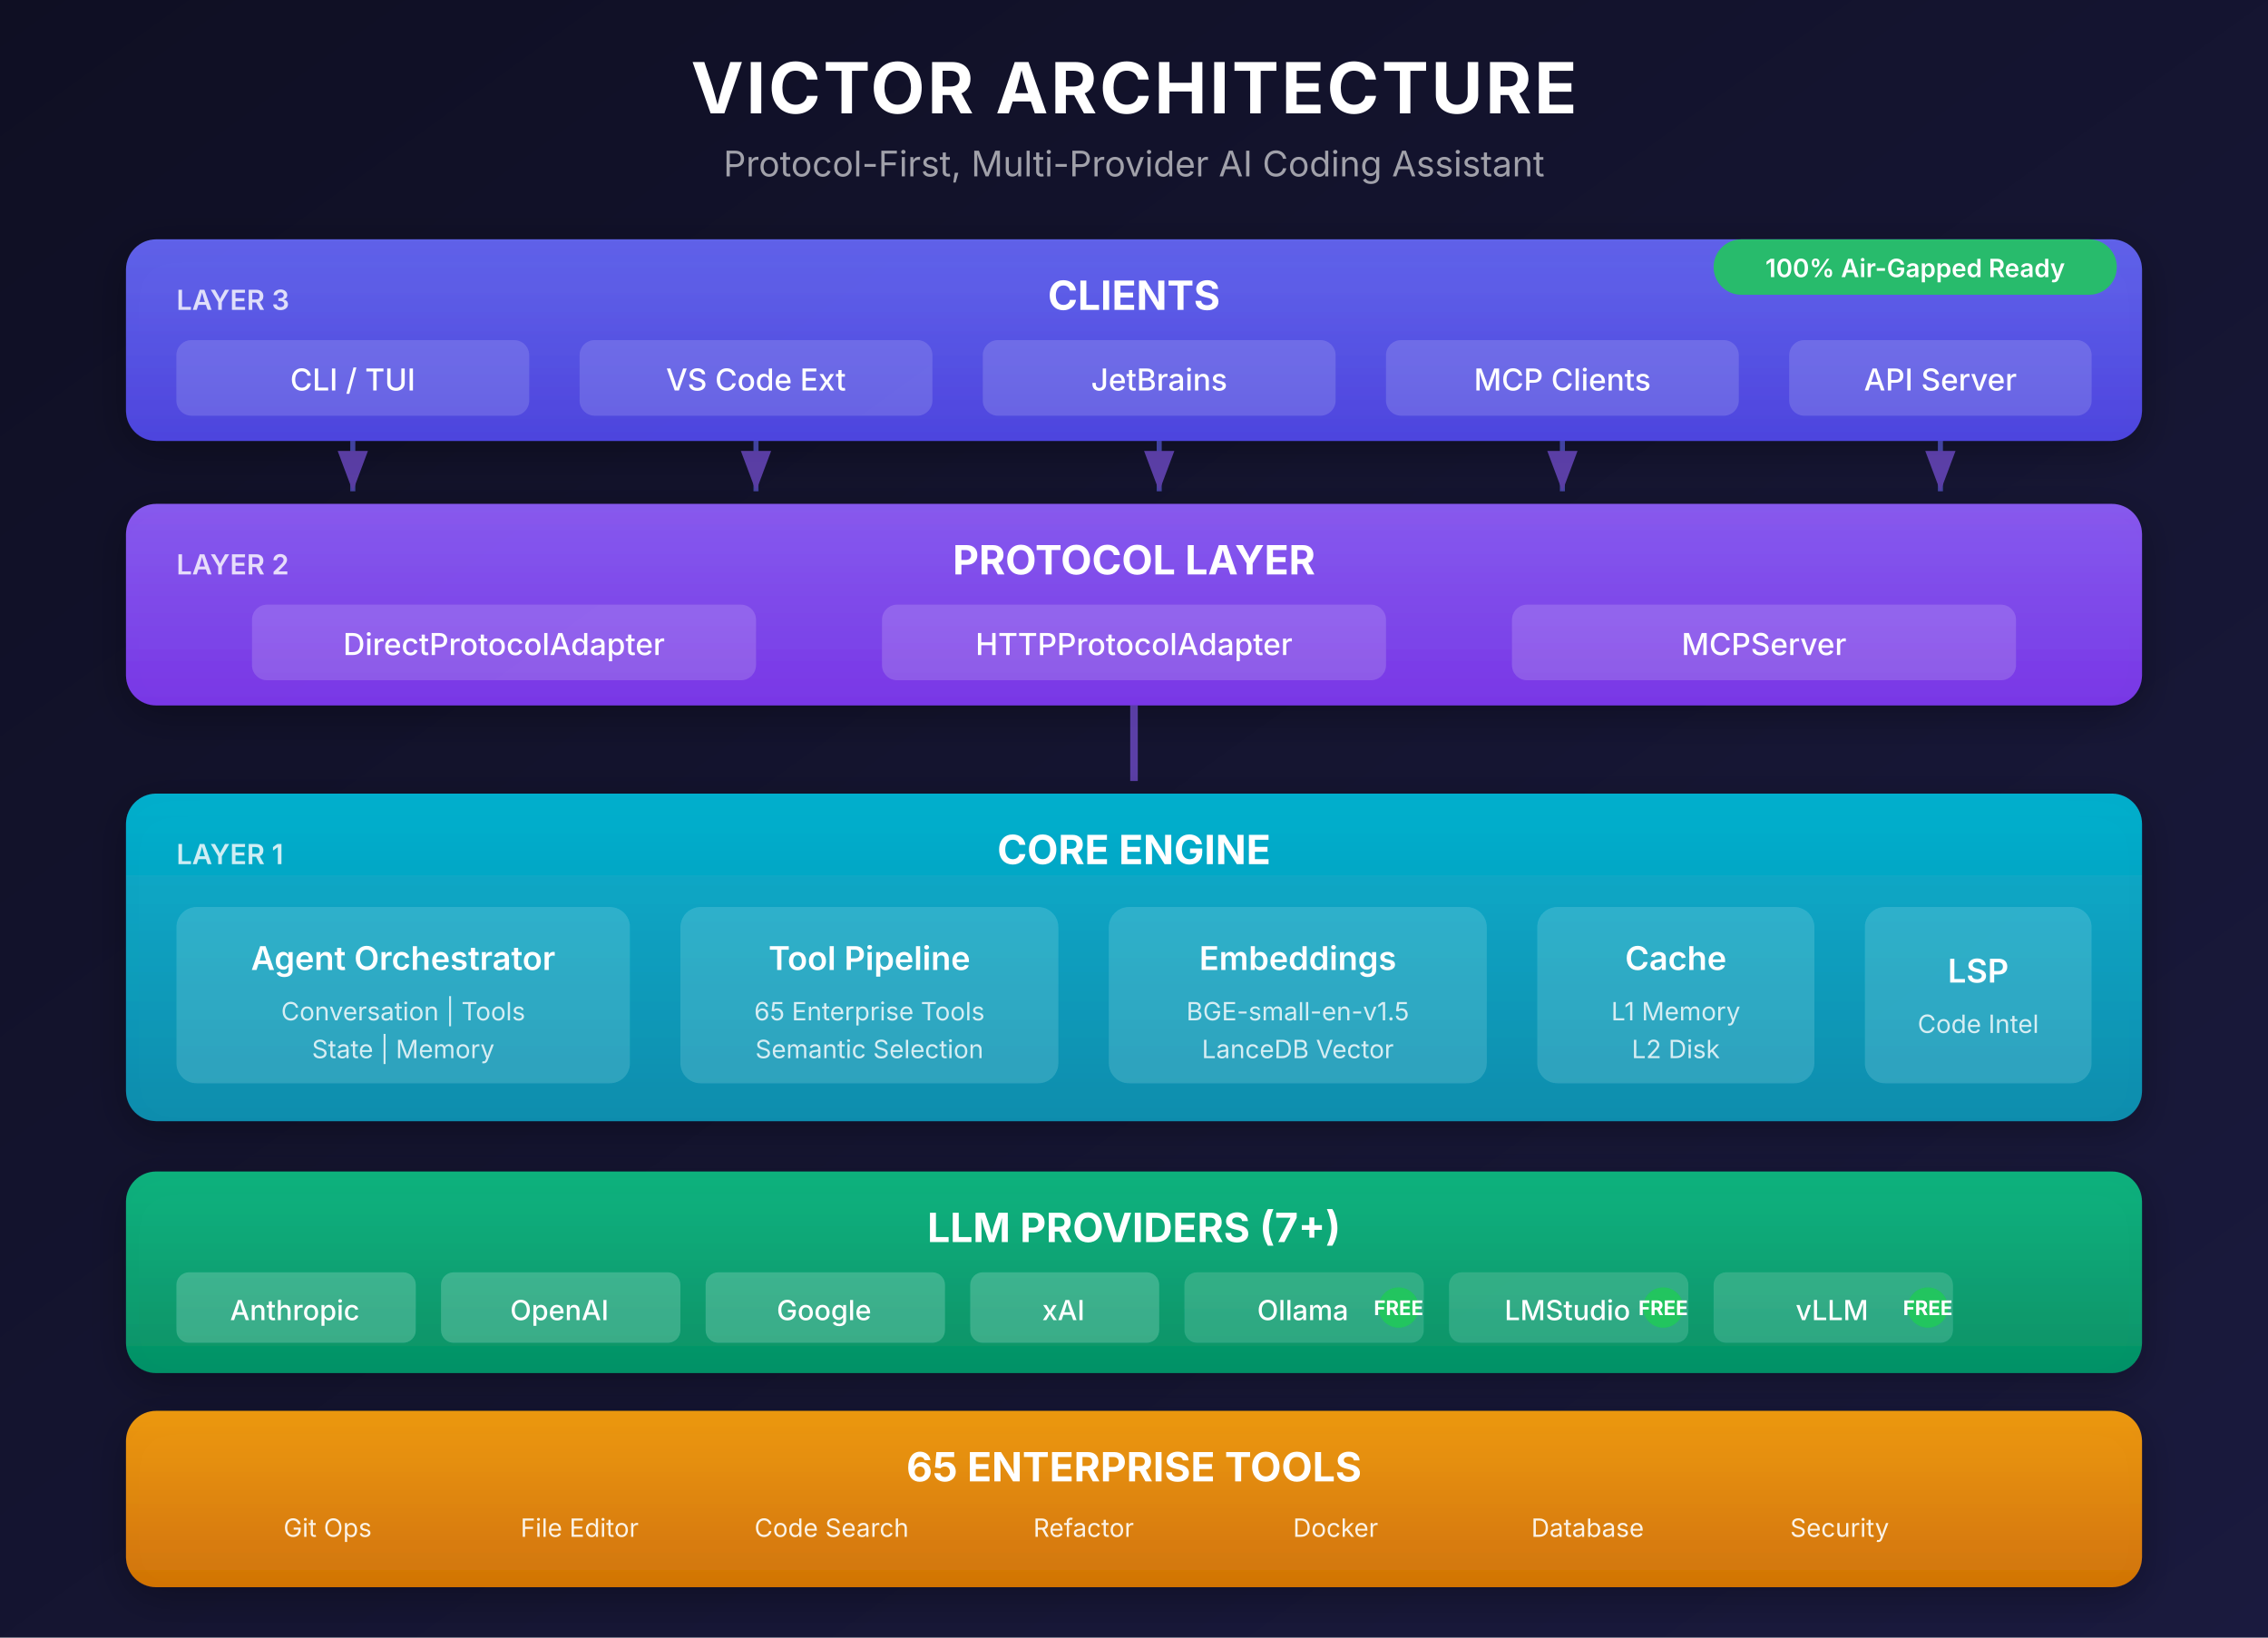
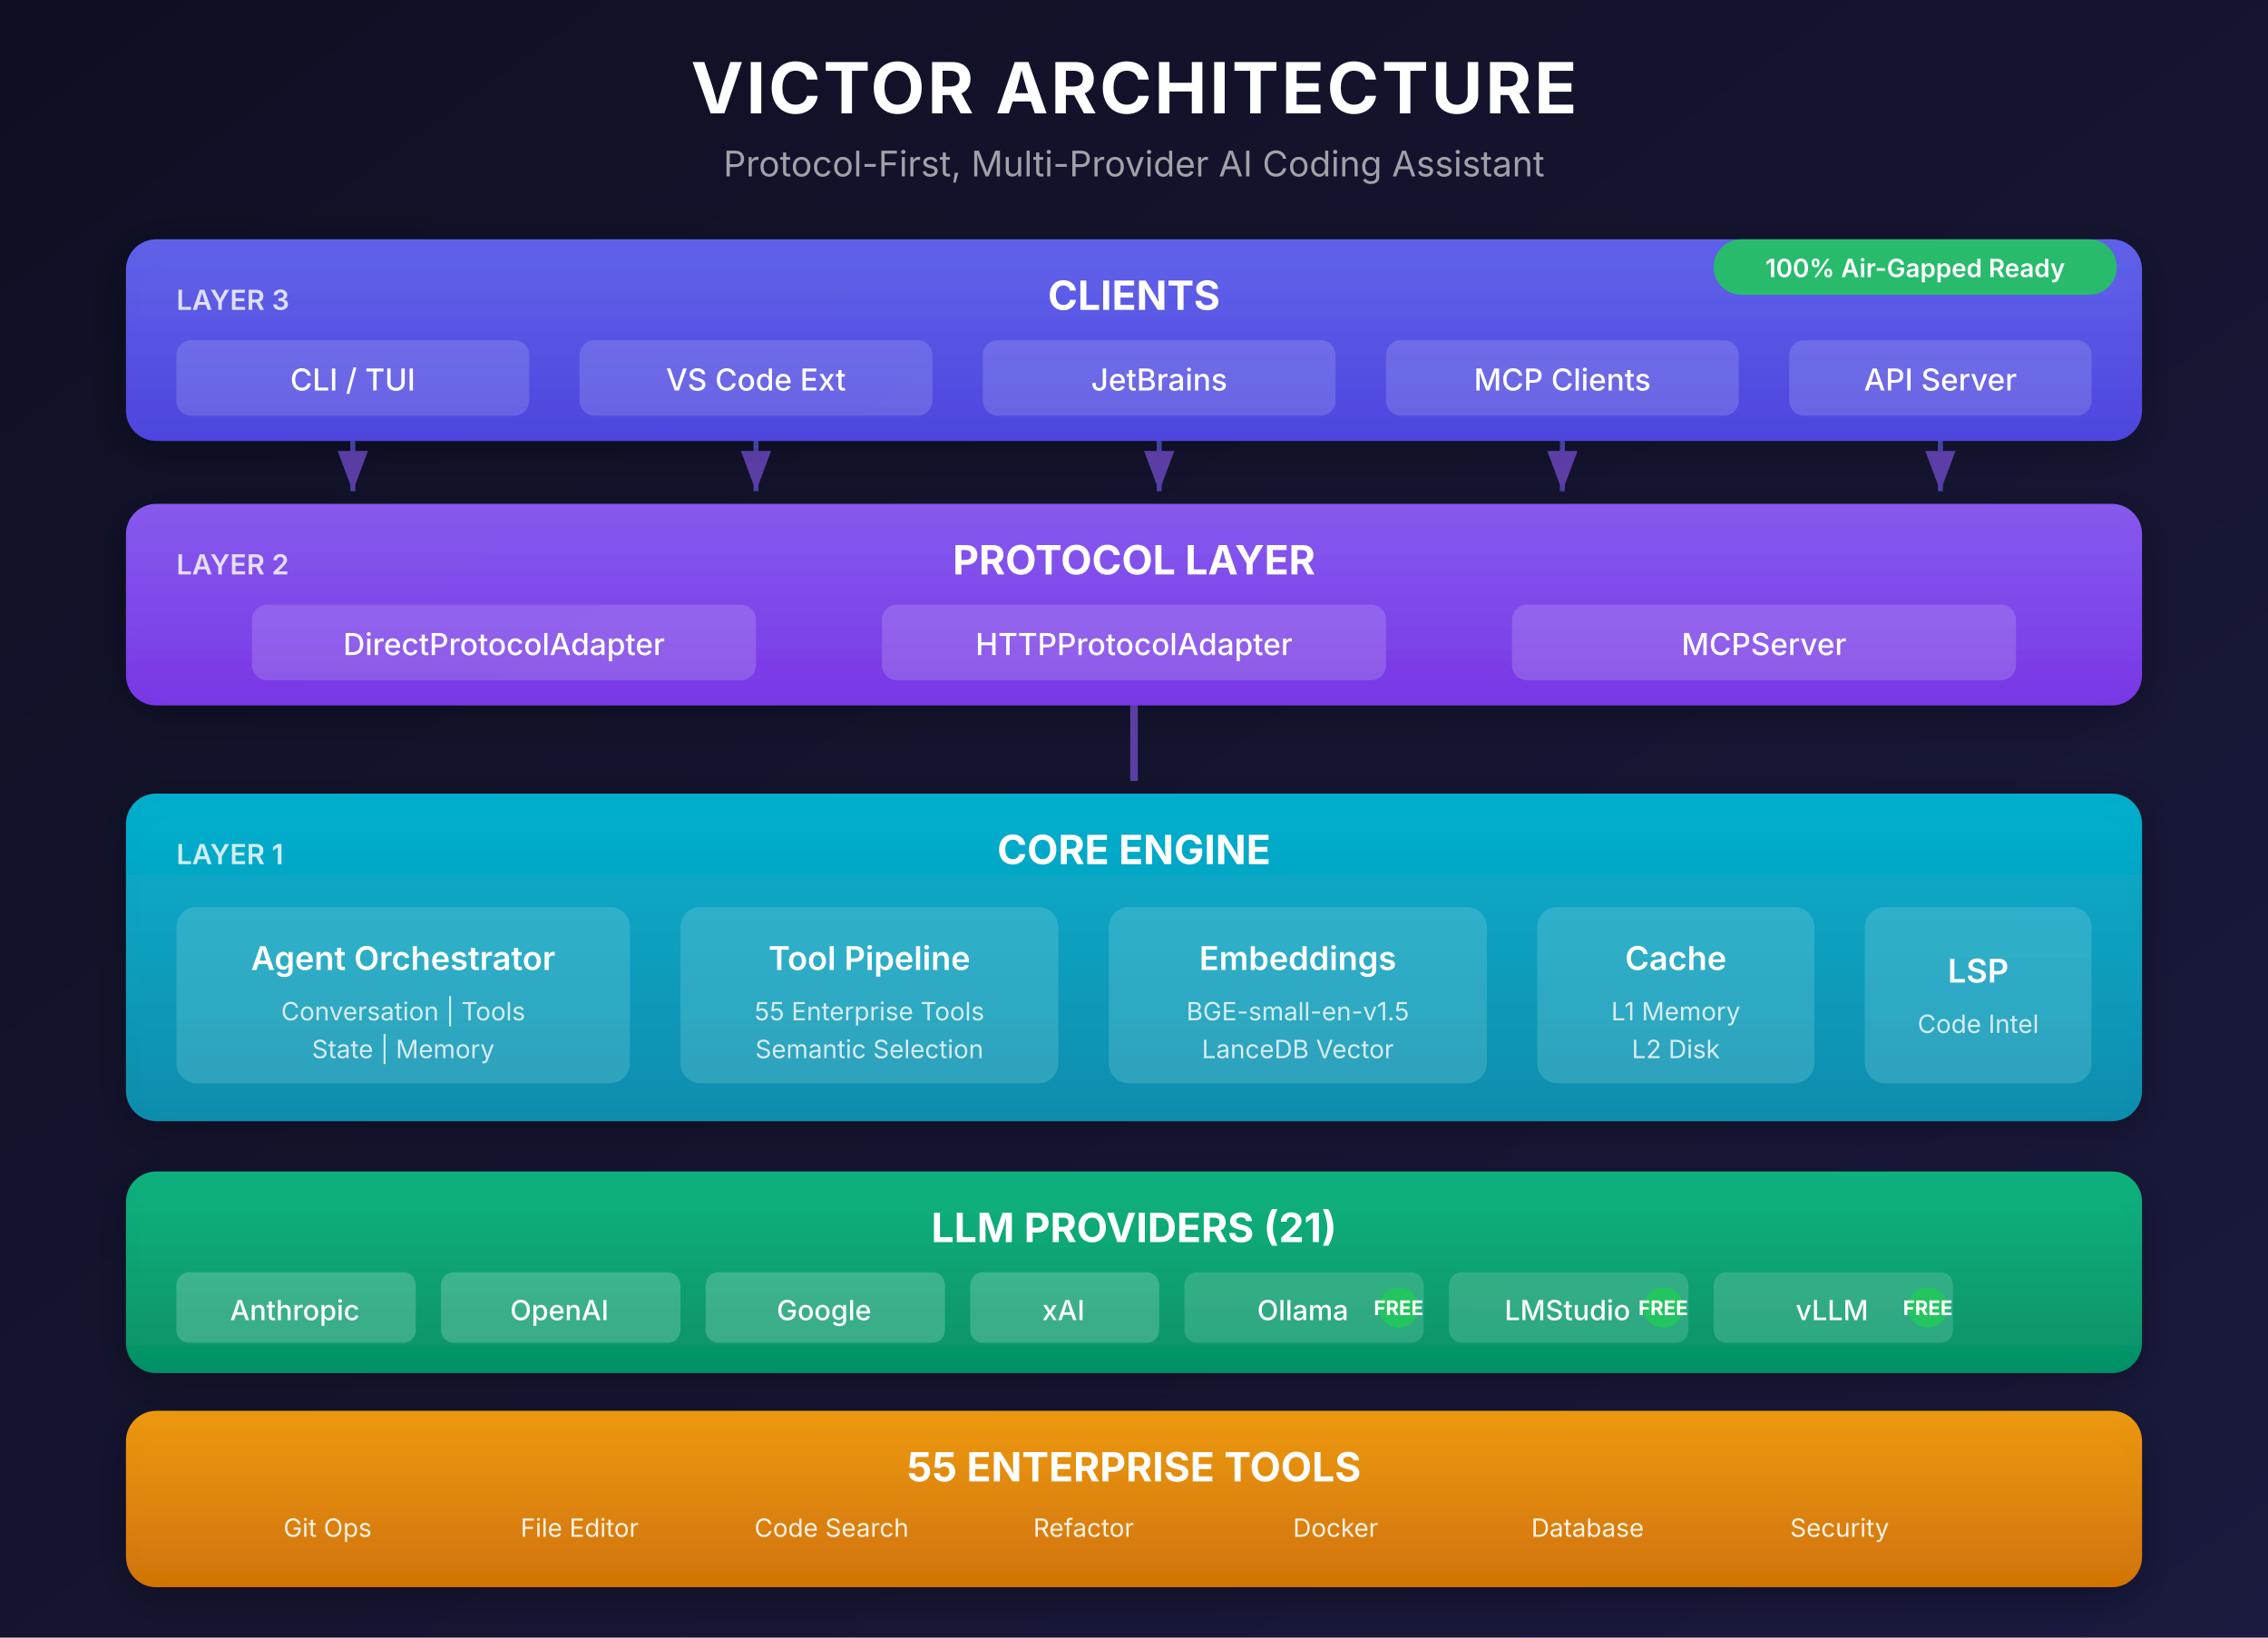
<svg xmlns="http://www.w3.org/2000/svg" viewBox="0 0 900 650" font-family="system-ui, -apple-system, sans-serif">
  <defs>
    <linearGradient id="bgGradient" x1="0%" y1="0%" x2="100%" y2="100%">
      <stop offset="0%" style="stop-color:#0f0f23" />
      <stop offset="100%" style="stop-color:#1a1a3e" />
    </linearGradient>
    <linearGradient id="clientGradient" x1="0%" y1="0%" x2="0%" y2="100%">
      <stop offset="0%" style="stop-color:#6366f1" />
      <stop offset="100%" style="stop-color:#4f46e5" />
    </linearGradient>
    <linearGradient id="protocolGradient" x1="0%" y1="0%" x2="0%" y2="100%">
      <stop offset="0%" style="stop-color:#8b5cf6" />
      <stop offset="100%" style="stop-color:#7c3aed" />
    </linearGradient>
    <linearGradient id="coreGradient" x1="0%" y1="0%" x2="0%" y2="100%">
      <stop offset="0%" style="stop-color:#06b6d4" />
      <stop offset="100%" style="stop-color:#0891b2" />
    </linearGradient>
    <linearGradient id="providerGradient" x1="0%" y1="0%" x2="0%" y2="100%">
      <stop offset="0%" style="stop-color:#10b981" />
      <stop offset="100%" style="stop-color:#059669" />
    </linearGradient>
    <linearGradient id="toolGradient" x1="0%" y1="0%" x2="0%" y2="100%">
      <stop offset="0%" style="stop-color:#f59e0b" />
      <stop offset="100%" style="stop-color:#d97706" />
    </linearGradient>
    <filter id="shadow" x="-20%" y="-20%" width="140%" height="140%">
      <feDropShadow dx="0" dy="4" stdDeviation="8" flood-color="#000" flood-opacity="0.3" />
    </filter>
    <filter id="glow">
      <feGaussianBlur stdDeviation="3" result="blur" />
      <feMerge>
        <feMergeNode in="blur" />
        <feMergeNode in="SourceGraphic" />
      </feMerge>
    </filter>
  </defs>
  <rect width="900" height="650" fill="url(#bgGradient)" />
  <text x="450" y="45" text-anchor="middle" fill="#ffffff" font-size="28" font-weight="700" letter-spacing="1">
    VICTOR ARCHITECTURE
  </text>
  <text x="450" y="70" text-anchor="middle" fill="#a1a1aa" font-size="14">
    Protocol-First, Multi-Provider AI Coding Assistant
  </text>
  <g filter="url(#shadow)">
    <rect x="50" y="95" width="800" height="80" rx="12" fill="url(#clientGradient)" opacity="0.95" />
    <text x="70" y="123" fill="#ffffff" font-size="11" font-weight="600" opacity="0.8">LAYER 3</text>
    <text x="450" y="123" text-anchor="middle" fill="#ffffff" font-size="16" font-weight="700">CLIENTS</text>
    <rect x="70" y="135" width="140" height="30" rx="6" fill="rgba(255,255,255,0.15)" />
    <text x="140" y="155" text-anchor="middle" fill="#ffffff" font-size="12" font-weight="500">CLI / TUI</text>
    <rect x="230" y="135" width="140" height="30" rx="6" fill="rgba(255,255,255,0.15)" />
    <text x="300" y="155" text-anchor="middle" fill="#ffffff" font-size="12" font-weight="500">VS Code Ext</text>
    <rect x="390" y="135" width="140" height="30" rx="6" fill="rgba(255,255,255,0.15)" />
    <text x="460" y="155" text-anchor="middle" fill="#ffffff" font-size="12" font-weight="500">JetBrains</text>
    <rect x="550" y="135" width="140" height="30" rx="6" fill="rgba(255,255,255,0.15)" />
    <text x="620" y="155" text-anchor="middle" fill="#ffffff" font-size="12" font-weight="500">MCP Clients</text>
    <rect x="710" y="135" width="120" height="30" rx="6" fill="rgba(255,255,255,0.15)" />
    <text x="770" y="155" text-anchor="middle" fill="#ffffff" font-size="12" font-weight="500">API Server</text>
  </g>
  <g stroke="#6366f1" stroke-width="2" fill="none" opacity="0.6">
    <path d="M140 175 L140 195" marker-end="url(#arrowhead)" />
    <path d="M300 175 L300 195" marker-end="url(#arrowhead)" />
    <path d="M460 175 L460 195" marker-end="url(#arrowhead)" />
    <path d="M620 175 L620 195" marker-end="url(#arrowhead)" />
    <path d="M770 175 L770 195" marker-end="url(#arrowhead)" />
  </g>
  <defs>
    <marker id="arrowhead" markerWidth="8" markerHeight="6" refX="8" refY="3" orient="auto">
      <polygon points="0 0, 8 3, 0 6" fill="#8b5cf6" />
    </marker>
  </defs>
  <g filter="url(#shadow)">
    <rect x="50" y="200" width="800" height="80" rx="12" fill="url(#protocolGradient)" opacity="0.95" />
    <text x="70" y="228" fill="#ffffff" font-size="11" font-weight="600" opacity="0.8">LAYER 2</text>
    <text x="450" y="228" text-anchor="middle" fill="#ffffff" font-size="16" font-weight="700">PROTOCOL LAYER</text>
    <rect x="100" y="240" width="200" height="30" rx="6" fill="rgba(255,255,255,0.15)" />
    <text x="200" y="260" text-anchor="middle" fill="#ffffff" font-size="12" font-weight="500">DirectProtocolAdapter</text>
    <rect x="350" y="240" width="200" height="30" rx="6" fill="rgba(255,255,255,0.15)" />
    <text x="450" y="260" text-anchor="middle" fill="#ffffff" font-size="12" font-weight="500">HTTPProtocolAdapter</text>
    <rect x="600" y="240" width="200" height="30" rx="6" fill="rgba(255,255,255,0.15)" />
    <text x="700" y="260" text-anchor="middle" fill="#ffffff" font-size="12" font-weight="500">MCPServer</text>
  </g>
  <g stroke="#8b5cf6" stroke-width="3" fill="none" opacity="0.6">
    <path d="M450 280 L450 310" />
  </g>
  <g filter="url(#shadow)">
    <rect x="50" y="315" width="800" height="130" rx="12" fill="url(#coreGradient)" opacity="0.95" />
    <text x="70" y="343" fill="#ffffff" font-size="11" font-weight="600" opacity="0.8">LAYER 1</text>
    <text x="450" y="343" text-anchor="middle" fill="#ffffff" font-size="16" font-weight="700">CORE ENGINE</text>
    <rect x="70" y="360" width="180" height="70" rx="8" fill="rgba(255,255,255,0.15)" />
    <text x="160" y="385" text-anchor="middle" fill="#ffffff" font-size="13" font-weight="600">Agent Orchestrator</text>
    <text x="160" y="405" text-anchor="middle" fill="#ffffff" font-size="10" opacity="0.8">Conversation | Tools</text>
    <text x="160" y="420" text-anchor="middle" fill="#ffffff" font-size="10" opacity="0.8">State | Memory</text>
    <rect x="270" y="360" width="150" height="70" rx="8" fill="rgba(255,255,255,0.15)" />
    <text x="345" y="385" text-anchor="middle" fill="#ffffff" font-size="13" font-weight="600">Tool Pipeline</text>
-     <text x="345" y="405" text-anchor="middle" fill="#ffffff" font-size="10" opacity="0.8">65 Enterprise Tools</text>
+     <text x="345" y="405" text-anchor="middle" fill="#ffffff" font-size="10" opacity="0.8">55 Enterprise Tools</text>
    <text x="345" y="420" text-anchor="middle" fill="#ffffff" font-size="10" opacity="0.8">Semantic Selection</text>
    <rect x="440" y="360" width="150" height="70" rx="8" fill="rgba(255,255,255,0.15)" />
    <text x="515" y="385" text-anchor="middle" fill="#ffffff" font-size="13" font-weight="600">Embeddings</text>
    <text x="515" y="405" text-anchor="middle" fill="#ffffff" font-size="10" opacity="0.8">BGE-small-en-v1.5</text>
    <text x="515" y="420" text-anchor="middle" fill="#ffffff" font-size="10" opacity="0.8">LanceDB Vector</text>
    <rect x="610" y="360" width="110" height="70" rx="8" fill="rgba(255,255,255,0.15)" />
    <text x="665" y="385" text-anchor="middle" fill="#ffffff" font-size="13" font-weight="600">Cache</text>
    <text x="665" y="405" text-anchor="middle" fill="#ffffff" font-size="10" opacity="0.8">L1 Memory</text>
    <text x="665" y="420" text-anchor="middle" fill="#ffffff" font-size="10" opacity="0.8">L2 Disk</text>
    <rect x="740" y="360" width="90" height="70" rx="8" fill="rgba(255,255,255,0.15)" />
    <text x="785" y="390" text-anchor="middle" fill="#ffffff" font-size="13" font-weight="600">LSP</text>
    <text x="785" y="410" text-anchor="middle" fill="#ffffff" font-size="10" opacity="0.8">Code Intel</text>
  </g>
  <g filter="url(#shadow)">
    <rect x="50" y="465" width="800" height="80" rx="12" fill="url(#providerGradient)" opacity="0.95" />
-     <text x="450" y="493" text-anchor="middle" fill="#ffffff" font-size="16" font-weight="700">LLM PROVIDERS (7+)</text>
+     <text x="450" y="493" text-anchor="middle" fill="#ffffff" font-size="16" font-weight="700">LLM PROVIDERS (21)</text>
    <g font-size="11" font-weight="500" fill="#ffffff">
      <rect x="70" y="505" width="95" height="28" rx="5" fill="rgba(255,255,255,0.2)" />
      <text x="117" y="524" text-anchor="middle">Anthropic</text>
      <rect x="175" y="505" width="95" height="28" rx="5" fill="rgba(255,255,255,0.2)" />
      <text x="222" y="524" text-anchor="middle">OpenAI</text>
      <rect x="280" y="505" width="95" height="28" rx="5" fill="rgba(255,255,255,0.2)" />
      <text x="327" y="524" text-anchor="middle">Google</text>
      <rect x="385" y="505" width="75" height="28" rx="5" fill="rgba(255,255,255,0.2)" />
      <text x="422" y="524" text-anchor="middle">xAI</text>
      <rect x="470" y="505" width="95" height="28" rx="5" fill="rgba(255,255,255,0.15)" />
      <text x="517" y="524" text-anchor="middle">Ollama</text>
      <circle cx="555" cy="519" r="8" fill="#22c55e" />
      <text x="555" y="522" text-anchor="middle" font-size="8" font-weight="700">FREE</text>
      <rect x="575" y="505" width="95" height="28" rx="5" fill="rgba(255,255,255,0.15)" />
      <text x="622" y="524" text-anchor="middle">LMStudio</text>
      <circle cx="660" cy="519" r="8" fill="#22c55e" />
      <text x="660" y="522" text-anchor="middle" font-size="8" font-weight="700">FREE</text>
      <rect x="680" y="505" width="95" height="28" rx="5" fill="rgba(255,255,255,0.15)" />
      <text x="727" y="524" text-anchor="middle">vLLM</text>
      <circle cx="765" cy="519" r="8" fill="#22c55e" />
      <text x="765" y="522" text-anchor="middle" font-size="8" font-weight="700">FREE</text>
    </g>
  </g>
  <g filter="url(#shadow)">
    <rect x="50" y="560" width="800" height="70" rx="12" fill="url(#toolGradient)" opacity="0.95" />
-     <text x="450" y="588" text-anchor="middle" fill="#ffffff" font-size="16" font-weight="700">65 ENTERPRISE TOOLS</text>
+     <text x="450" y="588" text-anchor="middle" fill="#ffffff" font-size="16" font-weight="700">55 ENTERPRISE TOOLS</text>
    <g font-size="10" fill="#ffffff" opacity="0.9">
      <text x="130" y="610" text-anchor="middle">Git Ops</text>
      <text x="230" y="610" text-anchor="middle">File Editor</text>
      <text x="330" y="610" text-anchor="middle">Code Search</text>
      <text x="430" y="610" text-anchor="middle">Refactor</text>
      <text x="530" y="610" text-anchor="middle">Docker</text>
      <text x="630" y="610" text-anchor="middle">Database</text>
      <text x="730" y="610" text-anchor="middle">Security</text>
    </g>
  </g>
  <g font-size="10" font-weight="600">
    <rect x="680" y="95" width="160" height="22" rx="11" fill="#22c55e" opacity="0.9" />
    <text x="760" y="110" text-anchor="middle" fill="#ffffff">100% Air-Gapped Ready</text>
  </g>
</svg>
